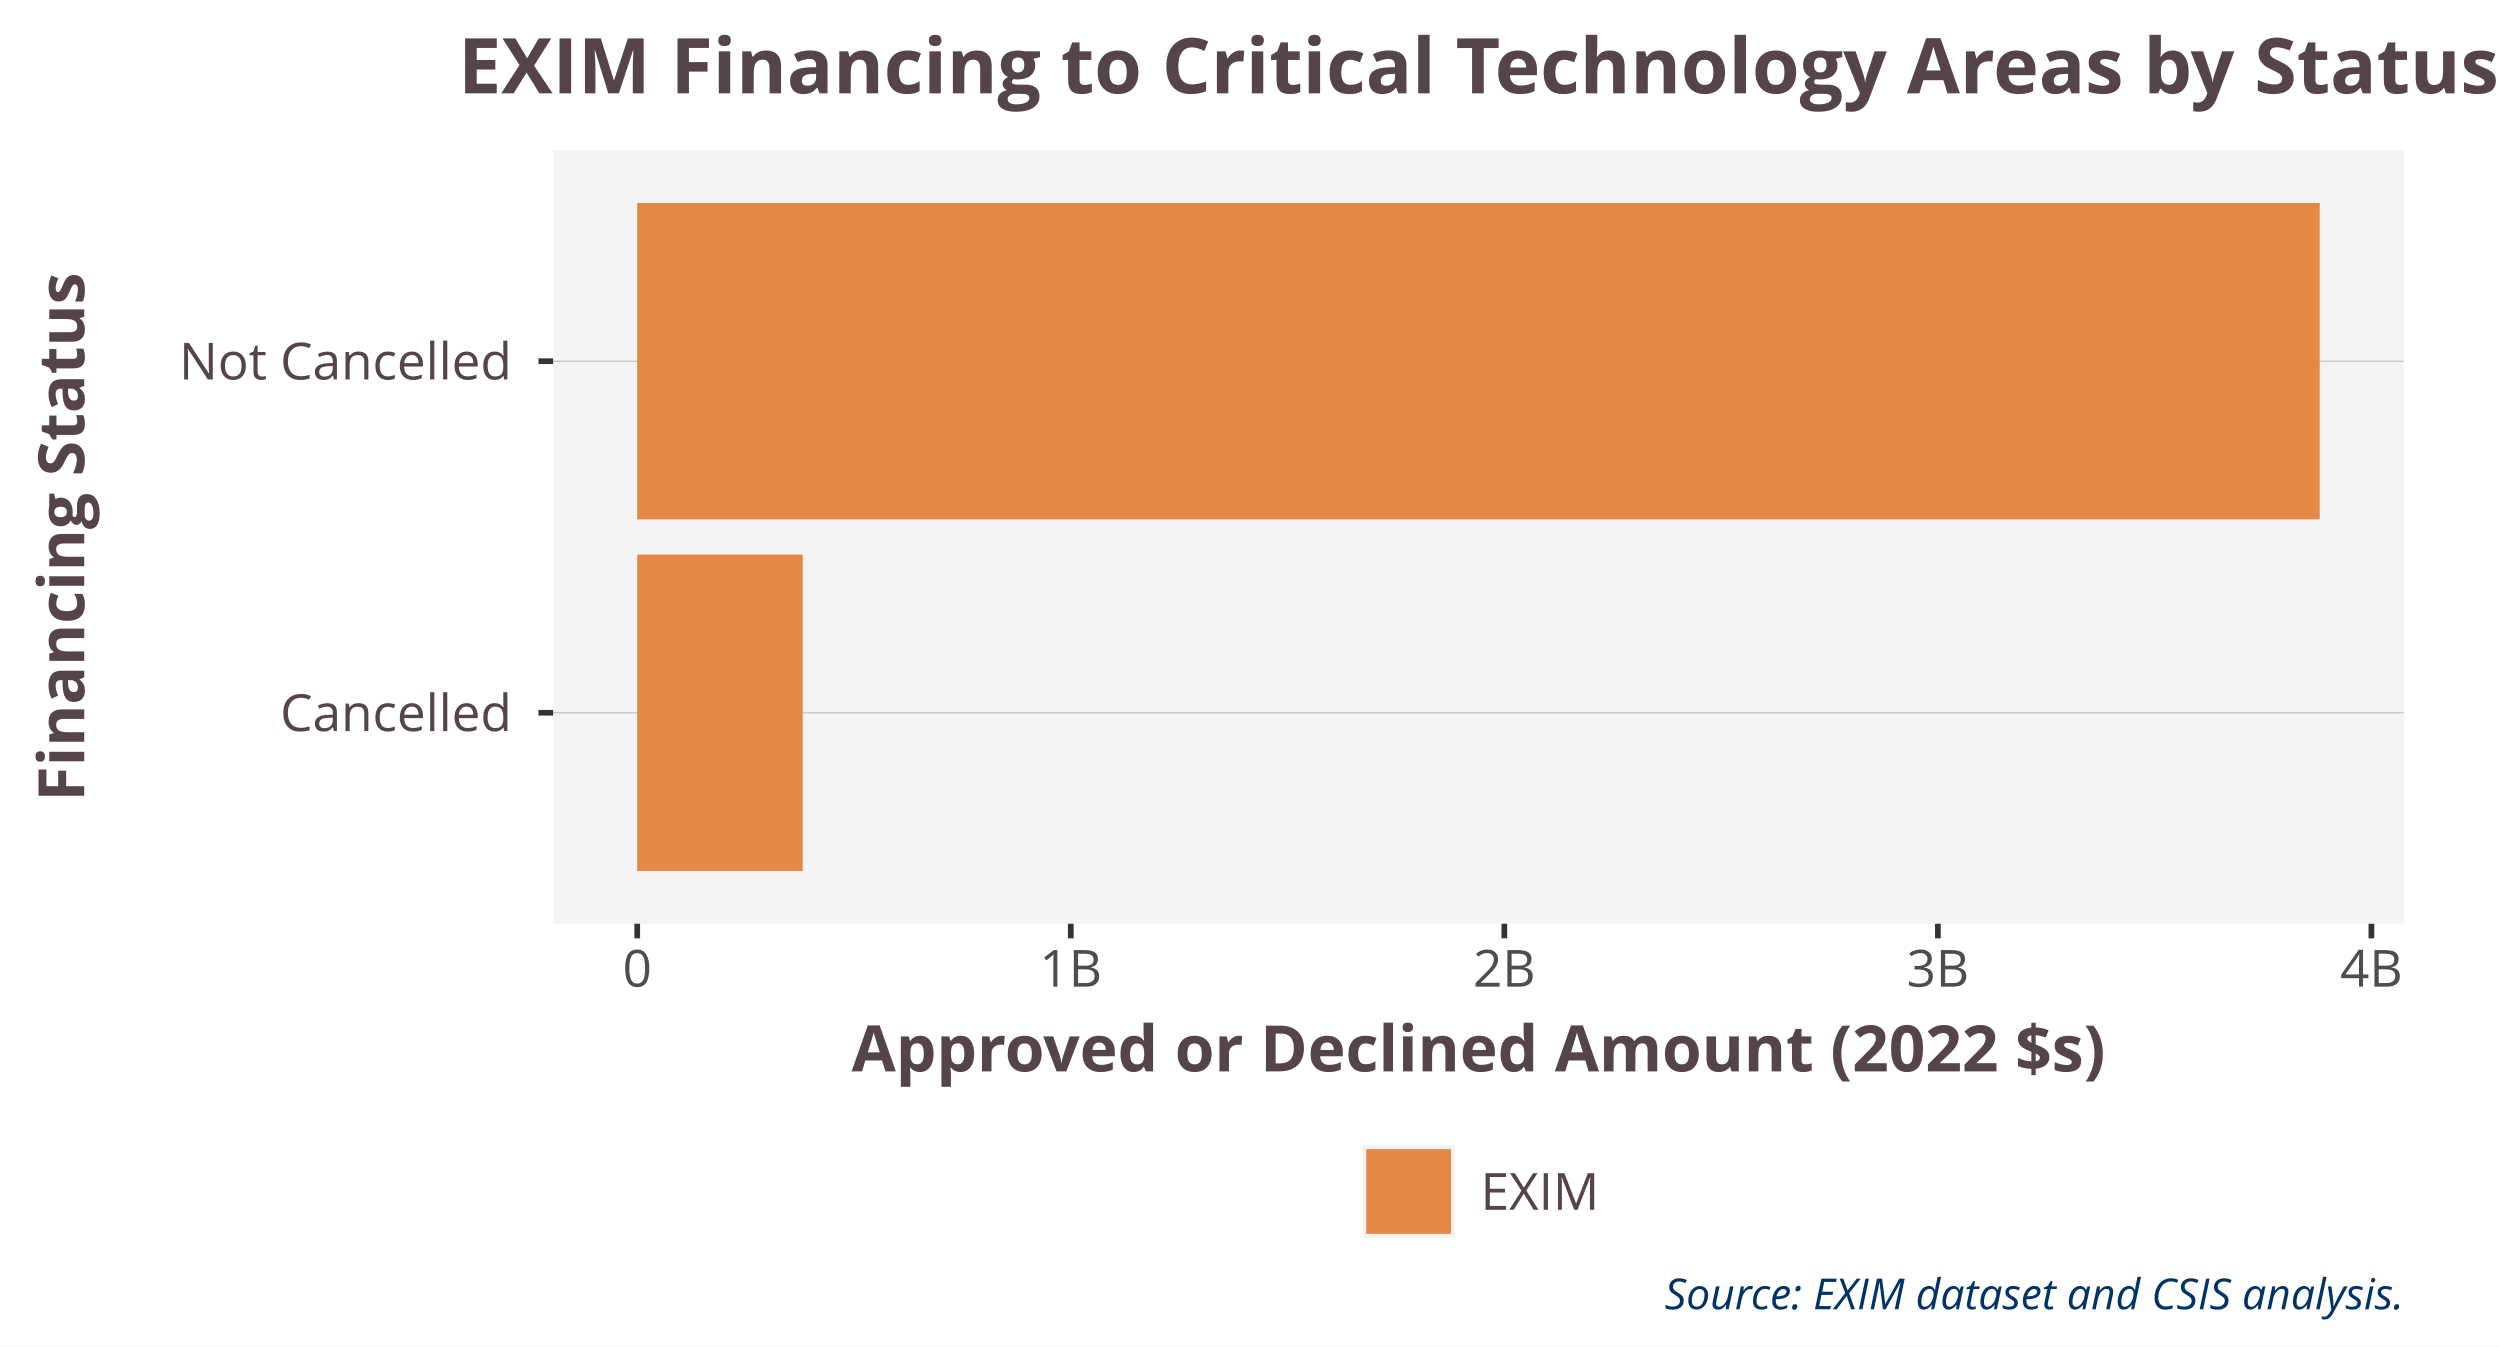
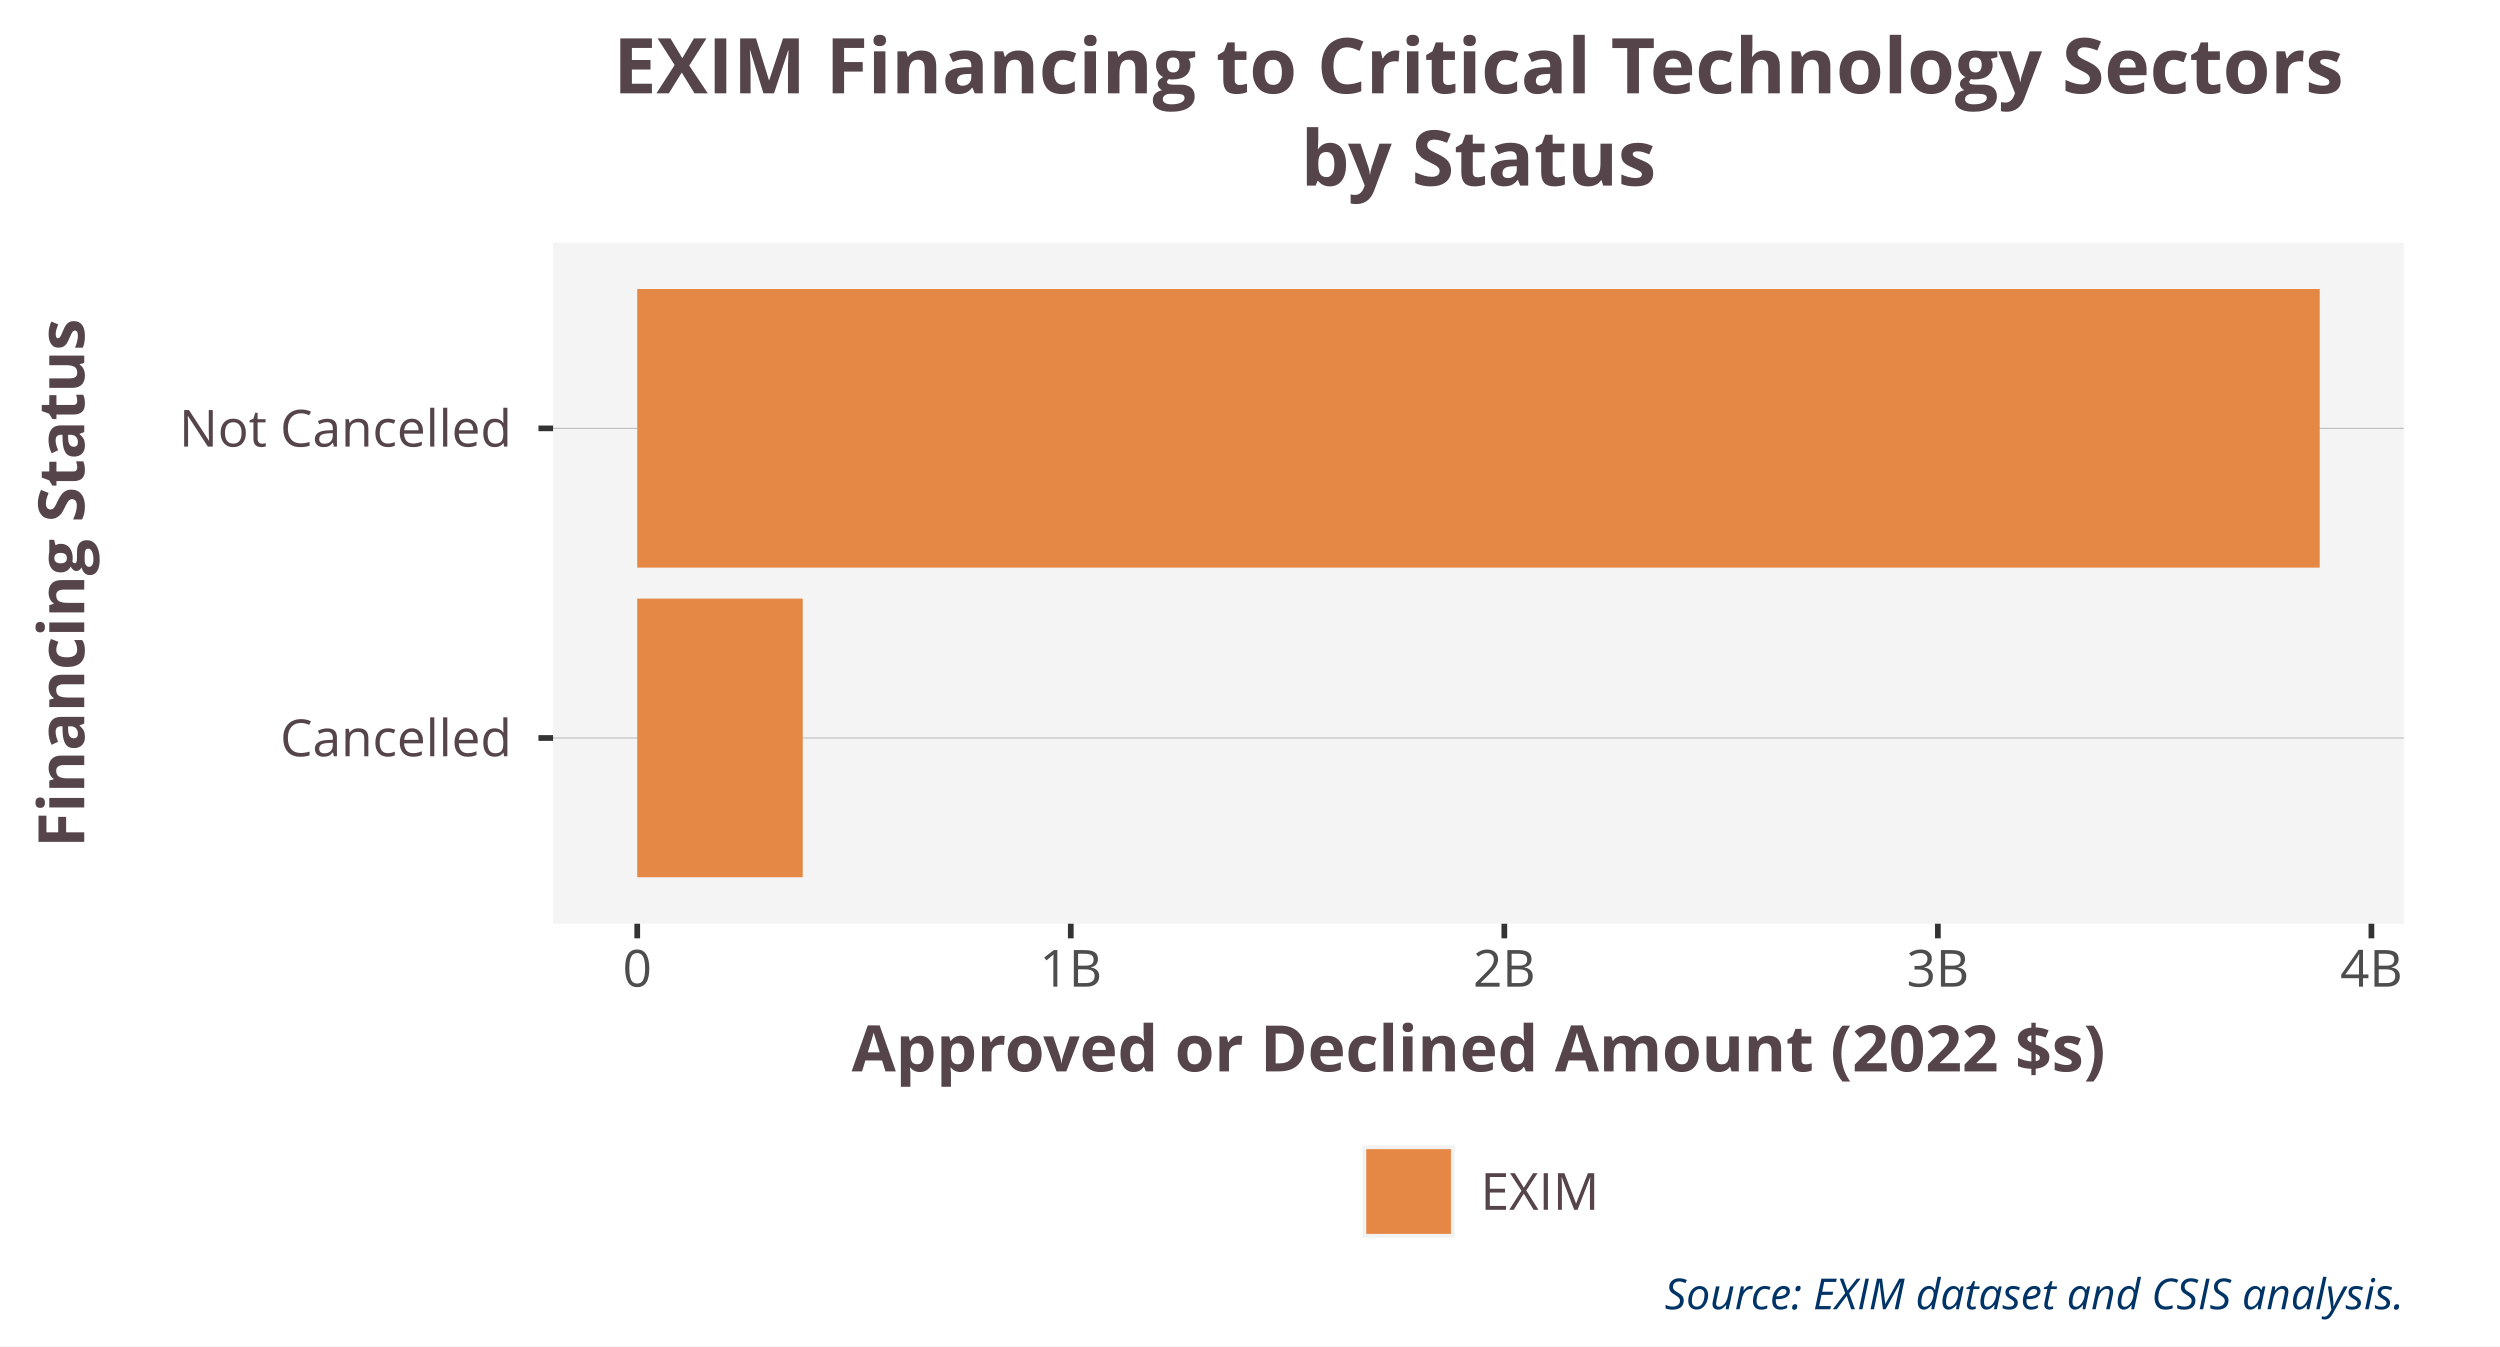
<svg xmlns="http://www.w3.org/2000/svg" class="svglite" width="468.00pt" height="252.00pt" viewBox="0 0 468.00 252.00">
  <defs>
    <style type="text/css">
    .svglite line, .svglite polyline, .svglite polygon, .svglite path, .svglite rect, .svglite circle {
      fill: none;
      stroke: #000000;
      stroke-linecap: round;
      stroke-linejoin: round;
      stroke-miterlimit: 10.00;
    }
    .svglite text {
      white-space: pre;
    }
  </style>
  </defs>
  <rect width="100%" height="100%" style="stroke: none; fill: #FFFFFF;" />
  <defs>
    <clipPath id="cpMC4wMHw0NjguMDB8MC4wMHwyNTIuMDA=">
      <rect x="0.00" y="0.00" width="468.00" height="252.00" />
    </clipPath>
  </defs>
  <g clip-path="url(#cpMC4wMHw0NjguMDB8MC4wMHwyNTIuMDA=)">
    <rect x="0.00" y="0.00" width="468.00" height="252.00" style="stroke-width: 1.07; stroke: #FFFFFF; fill: #FFFFFF;" />
  </g>
  <defs>
-     <clipPath id="cpMTAzLjU0fDQ1MC4wMHwyOC4xM3wxNzIuOTI=">
-       <rect x="103.54" y="28.13" width="346.46" height="144.79" />
+     <clipPath id="cpMTAzLjU0fDQ1MC4wMHw0NS40MXwxNzIuOTI=">
+       <rect x="103.54" y="45.41" width="346.46" height="127.51" />
    </clipPath>
  </defs>
-   <g clip-path="url(#cpMTAzLjU0fDQ1MC4wMHwyOC4xM3wxNzIuOTI=)">
-     <rect x="103.54" y="28.13" width="346.46" height="144.79" style="stroke-width: 1.07; stroke: none; fill: #F4F4F4;" />
-     <polyline points="103.54,133.43 450.00,133.43 " style="stroke-width: 0.21; stroke: #BEBEBE; stroke-linecap: butt;" />
-     <polyline points="103.54,67.62 450.00,67.62 " style="stroke-width: 0.21; stroke: #BEBEBE; stroke-linecap: butt;" />
-     <rect x="119.29" y="103.82" width="30.98" height="59.23" style="stroke-width: 1.07; stroke: none; stroke-linecap: butt; stroke-linejoin: miter; fill: #E58846;" />
-     <rect x="119.29" y="38.00" width="314.96" height="59.23" style="stroke-width: 1.07; stroke: none; stroke-linecap: butt; stroke-linejoin: miter; fill: #E58846;" />
+   <g clip-path="url(#cpMTAzLjU0fDQ1MC4wMHw0NS40MXwxNzIuOTI=)">
+     <rect x="103.54" y="45.41" width="346.46" height="127.51" style="stroke-width: 1.07; stroke: none; fill: #F4F4F4;" />
+     <polyline points="103.54,138.15 450.00,138.15 " style="stroke-width: 0.21; stroke: #BEBEBE; stroke-linecap: butt;" />
+     <polyline points="103.54,80.19 450.00,80.19 " style="stroke-width: 0.21; stroke: #BEBEBE; stroke-linecap: butt;" />
+     <rect x="119.29" y="112.06" width="30.98" height="52.16" style="stroke-width: 1.07; stroke: none; stroke-linecap: butt; stroke-linejoin: miter; fill: #E58846;" />
+     <rect x="119.29" y="54.10" width="314.96" height="52.16" style="stroke-width: 1.07; stroke: none; stroke-linecap: butt; stroke-linejoin: miter; fill: #E58846;" />
  </g>
  <g clip-path="url(#cpMC4wMHw0NjguMDB8MC4wMHwyNTIuMDA=)">
-     <text x="95.82" y="136.86" text-anchor="end" style="font-size: 9.60px;fill: #554449; font-family: &quot;Open Sans&quot;;" textLength="43.32px" lengthAdjust="spacingAndGlyphs">Cancelled</text>
-     <text x="95.82" y="71.04" text-anchor="end" style="font-size: 9.60px;fill: #554449; font-family: &quot;Open Sans&quot;;" textLength="62.22px" lengthAdjust="spacingAndGlyphs">Not Cancelled</text>
-     <polyline points="100.80,133.43 103.54,133.43 " style="stroke-width: 1.07; stroke: #333333; stroke-linecap: butt;" />
-     <polyline points="100.80,67.62 103.54,67.62 " style="stroke-width: 1.07; stroke: #333333; stroke-linecap: butt;" />
+     <text x="95.82" y="141.57" text-anchor="end" style="font-size: 9.60px;fill: #554449; font-family: &quot;Open Sans&quot;;" textLength="43.32px" lengthAdjust="spacingAndGlyphs">Cancelled</text>
+     <text x="95.82" y="83.61" text-anchor="end" style="font-size: 9.60px;fill: #554449; font-family: &quot;Open Sans&quot;;" textLength="62.22px" lengthAdjust="spacingAndGlyphs">Not Cancelled</text>
+     <polyline points="100.80,138.15 103.54,138.15 " style="stroke-width: 1.07; stroke: #333333; stroke-linecap: butt;" />
+     <polyline points="100.80,80.19 103.54,80.19 " style="stroke-width: 1.07; stroke: #333333; stroke-linecap: butt;" />
    <polyline points="119.29,175.66 119.29,172.92 " style="stroke-width: 1.07; stroke: #333333; stroke-linecap: butt;" />
    <polyline points="200.45,175.66 200.45,172.92 " style="stroke-width: 1.07; stroke: #333333; stroke-linecap: butt;" />
    <polyline points="281.61,175.66 281.61,172.92 " style="stroke-width: 1.07; stroke: #333333; stroke-linecap: butt;" />
    <polyline points="362.77,175.66 362.77,172.92 " style="stroke-width: 1.07; stroke: #333333; stroke-linecap: butt;" />
    <polyline points="443.93,175.66 443.93,172.92 " style="stroke-width: 1.07; stroke: #333333; stroke-linecap: butt;" />
    <text x="119.29" y="184.70" text-anchor="middle" style="font-size: 9.60px;fill: #4D4D4D; font-family: &quot;Open Sans&quot;;" textLength="5.49px" lengthAdjust="spacingAndGlyphs">0</text>
    <text x="200.45" y="184.70" text-anchor="middle" style="font-size: 9.60px;fill: #4D4D4D; font-family: &quot;Open Sans&quot;;" textLength="11.68px" lengthAdjust="spacingAndGlyphs">1B</text>
    <text x="281.61" y="184.70" text-anchor="middle" style="font-size: 9.60px;fill: #4D4D4D; font-family: &quot;Open Sans&quot;;" textLength="11.68px" lengthAdjust="spacingAndGlyphs">2B</text>
    <text x="362.77" y="184.70" text-anchor="middle" style="font-size: 9.60px;fill: #4D4D4D; font-family: &quot;Open Sans&quot;;" textLength="11.68px" lengthAdjust="spacingAndGlyphs">3B</text>
    <text x="443.93" y="184.70" text-anchor="middle" style="font-size: 9.60px;fill: #4D4D4D; font-family: &quot;Open Sans&quot;;" textLength="11.68px" lengthAdjust="spacingAndGlyphs">4B</text>
    <text x="276.77" y="200.56" text-anchor="middle" style="font-size: 12.00px; font-weight: bold;fill: #554449; font-family: &quot;Open Sans&quot;;" textLength="235.30px" lengthAdjust="spacingAndGlyphs">Approved or Declined Amount (2022 $s)</text>
-     <text transform="translate(15.77,100.53) rotate(-90)" text-anchor="middle" style="font-size: 12.00px; font-weight: bold;fill: #554449; font-family: &quot;Open Sans&quot;;" textLength="99.06px" lengthAdjust="spacingAndGlyphs">Financing Status</text>
+     <text transform="translate(15.77,109.17) rotate(-90)" text-anchor="middle" style="font-size: 12.00px; font-weight: bold;fill: #554449; font-family: &quot;Open Sans&quot;;" textLength="99.06px" lengthAdjust="spacingAndGlyphs">Financing Status</text>
    <rect x="252.22" y="214.41" width="49.10" height="17.28" style="stroke-width: 1.07; stroke: none; fill: #FFFFFF;" />
    <rect x="255.05" y="214.41" width="17.28" height="17.28" style="stroke-width: 1.07; stroke: none; fill: #F2F2F2;" />
    <rect x="255.76" y="215.12" width="15.86" height="15.86" style="stroke-width: 1.07; stroke: none; stroke-linecap: butt; stroke-linejoin: miter; fill: #E58846;" />
    <text x="277.16" y="226.47" style="font-size: 9.60px;fill: #554449; font-family: &quot;Open Sans&quot;;" textLength="22.17px" lengthAdjust="spacingAndGlyphs">EXIM</text>
-     <text x="276.77" y="17.47" text-anchor="middle" style="font-size: 14.40px; font-weight: bold;fill: #554449; font-family: &quot;Open Sans&quot;;" textLength="383.38px" lengthAdjust="spacingAndGlyphs">EXIM Financing to Critical Technology Areas by Status</text>
+     <text x="276.77" y="17.47" text-anchor="middle" style="font-size: 14.40px; font-weight: bold;fill: #554449; font-family: &quot;Open Sans&quot;;" textLength="324.75px" lengthAdjust="spacingAndGlyphs">EXIM Financing to Critical Technology Sectors</text>
+     <text x="276.77" y="34.75" text-anchor="middle" style="font-size: 14.40px; font-weight: bold;fill: #554449; font-family: &quot;Open Sans&quot;;" textLength="66.77px" lengthAdjust="spacingAndGlyphs">by Status</text>
    <text x="450.00" y="245.09" text-anchor="end" style="font-size: 8.00px; font-style: italic;fill: #003366; font-family: &quot;Open Sans&quot;;" textLength="138.82px" lengthAdjust="spacingAndGlyphs">Source: EXIM dataset and CSIS analysis.</text>
  </g>
</svg>
